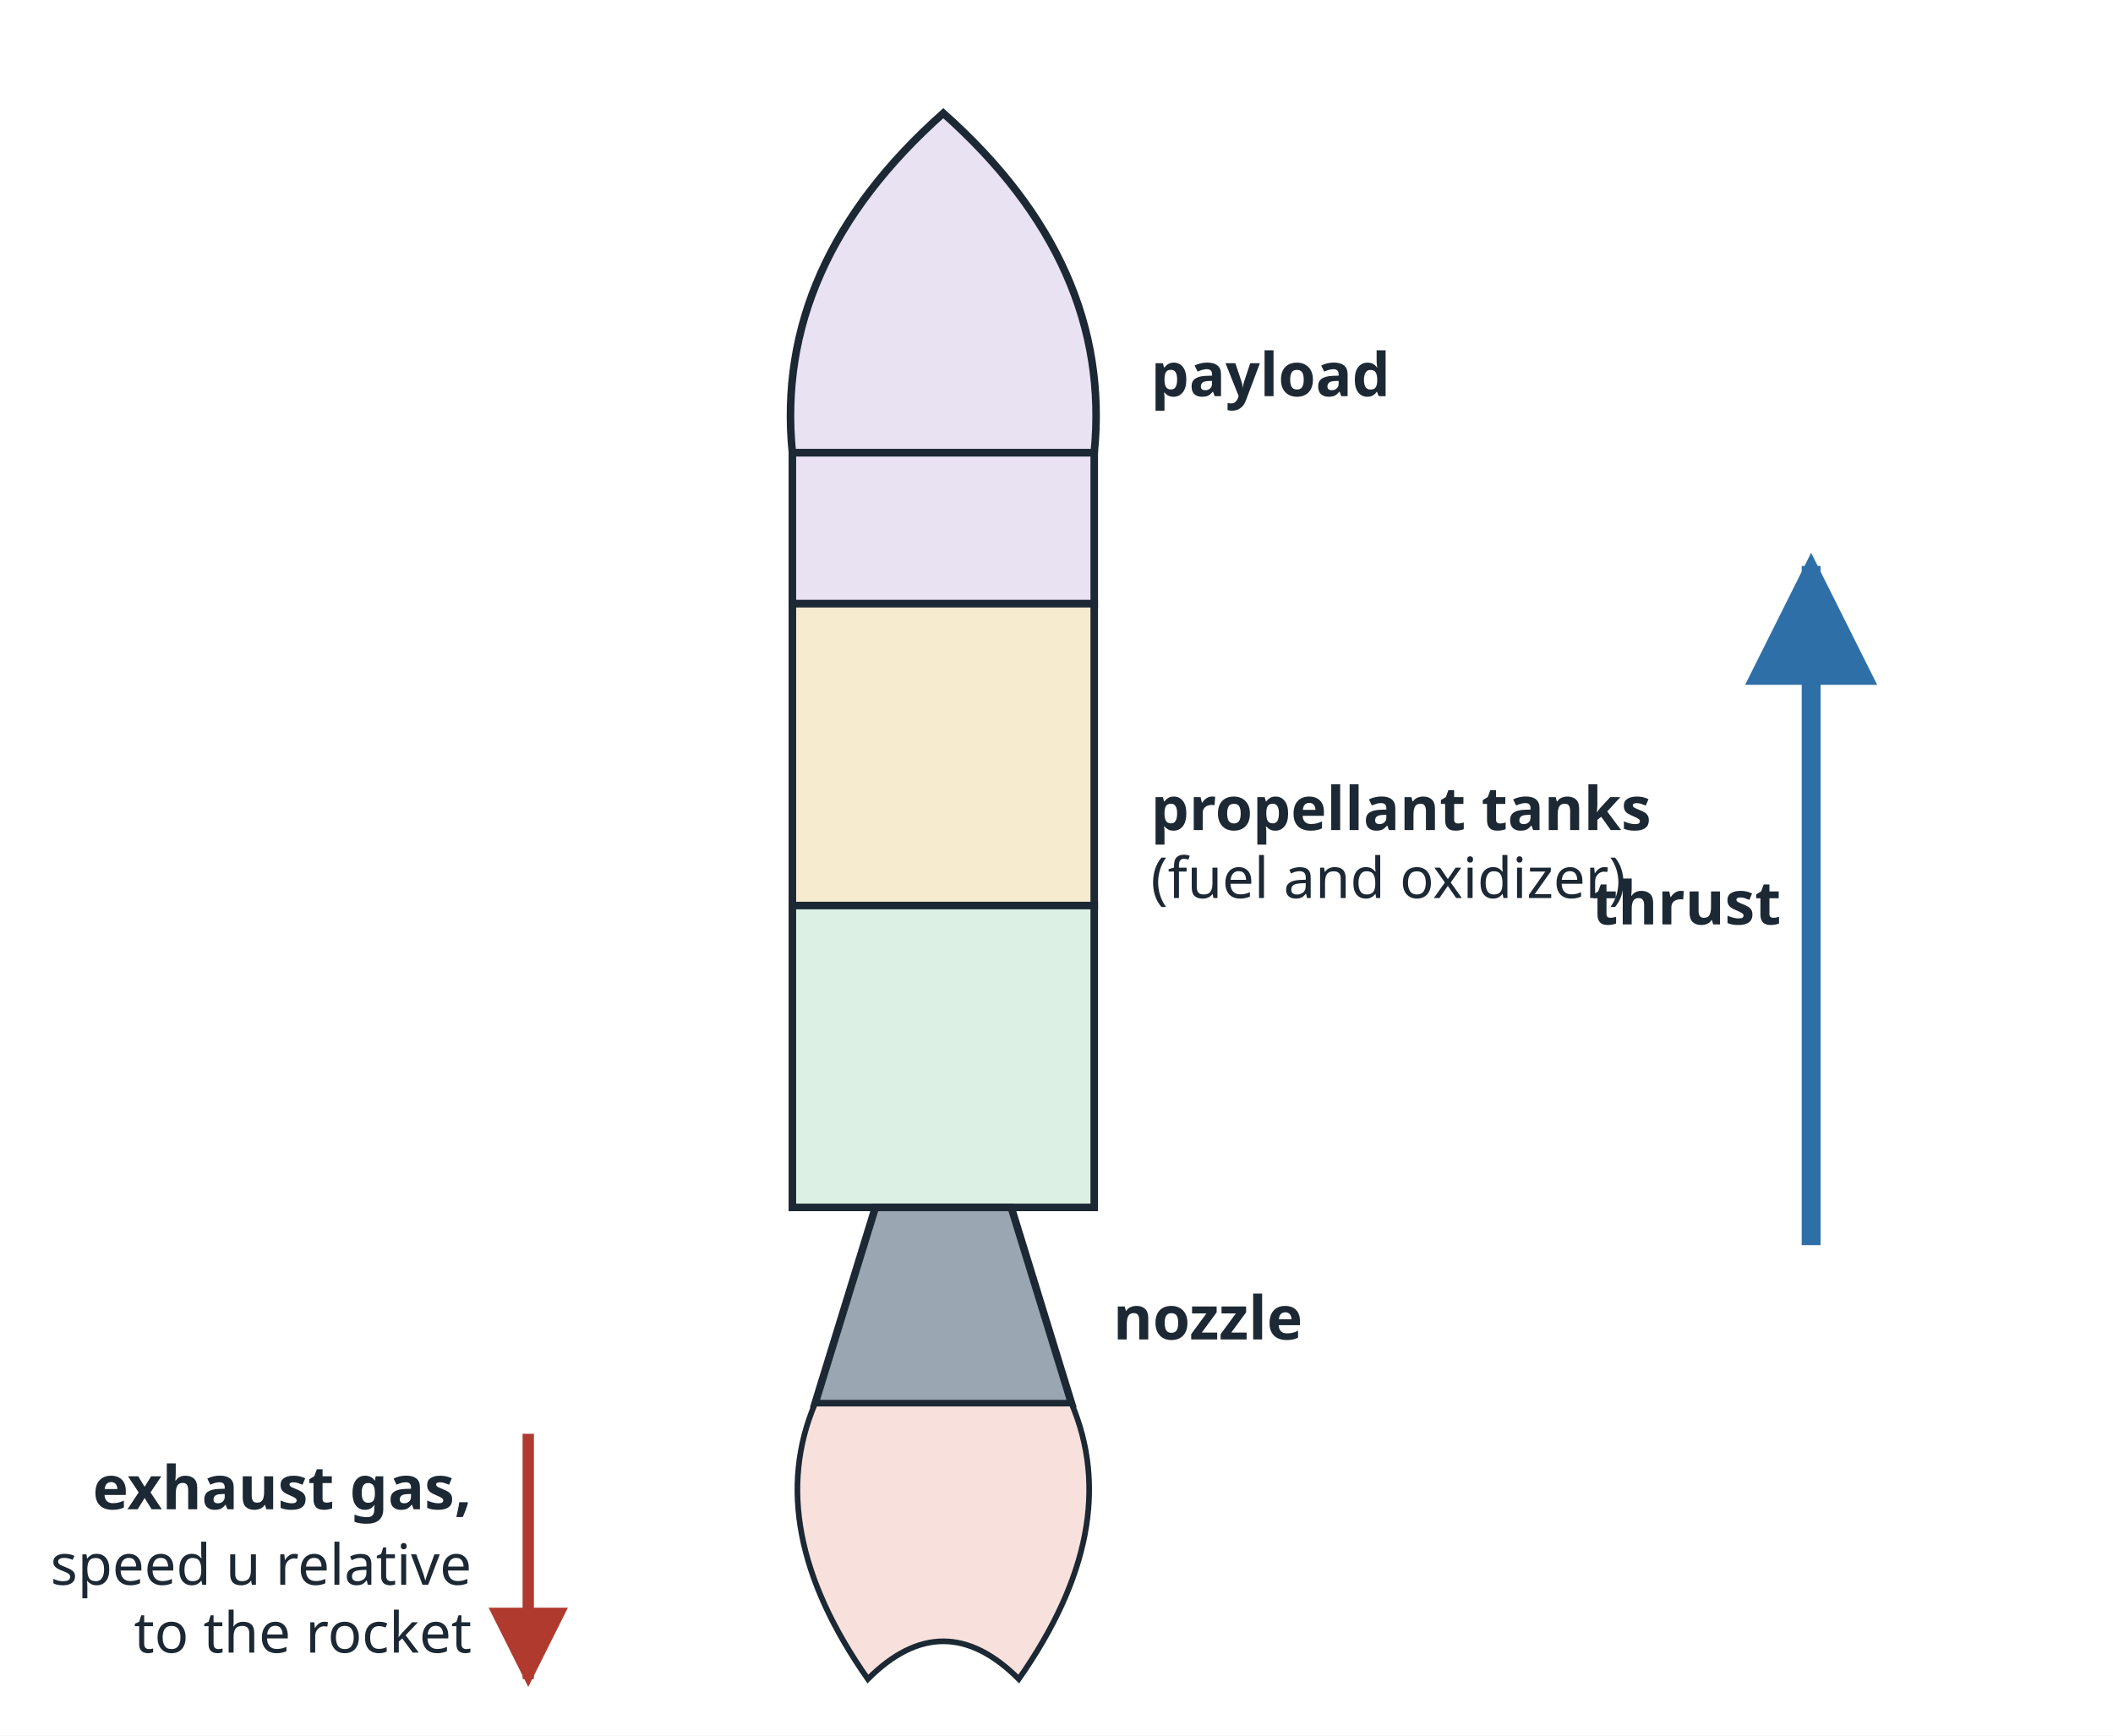
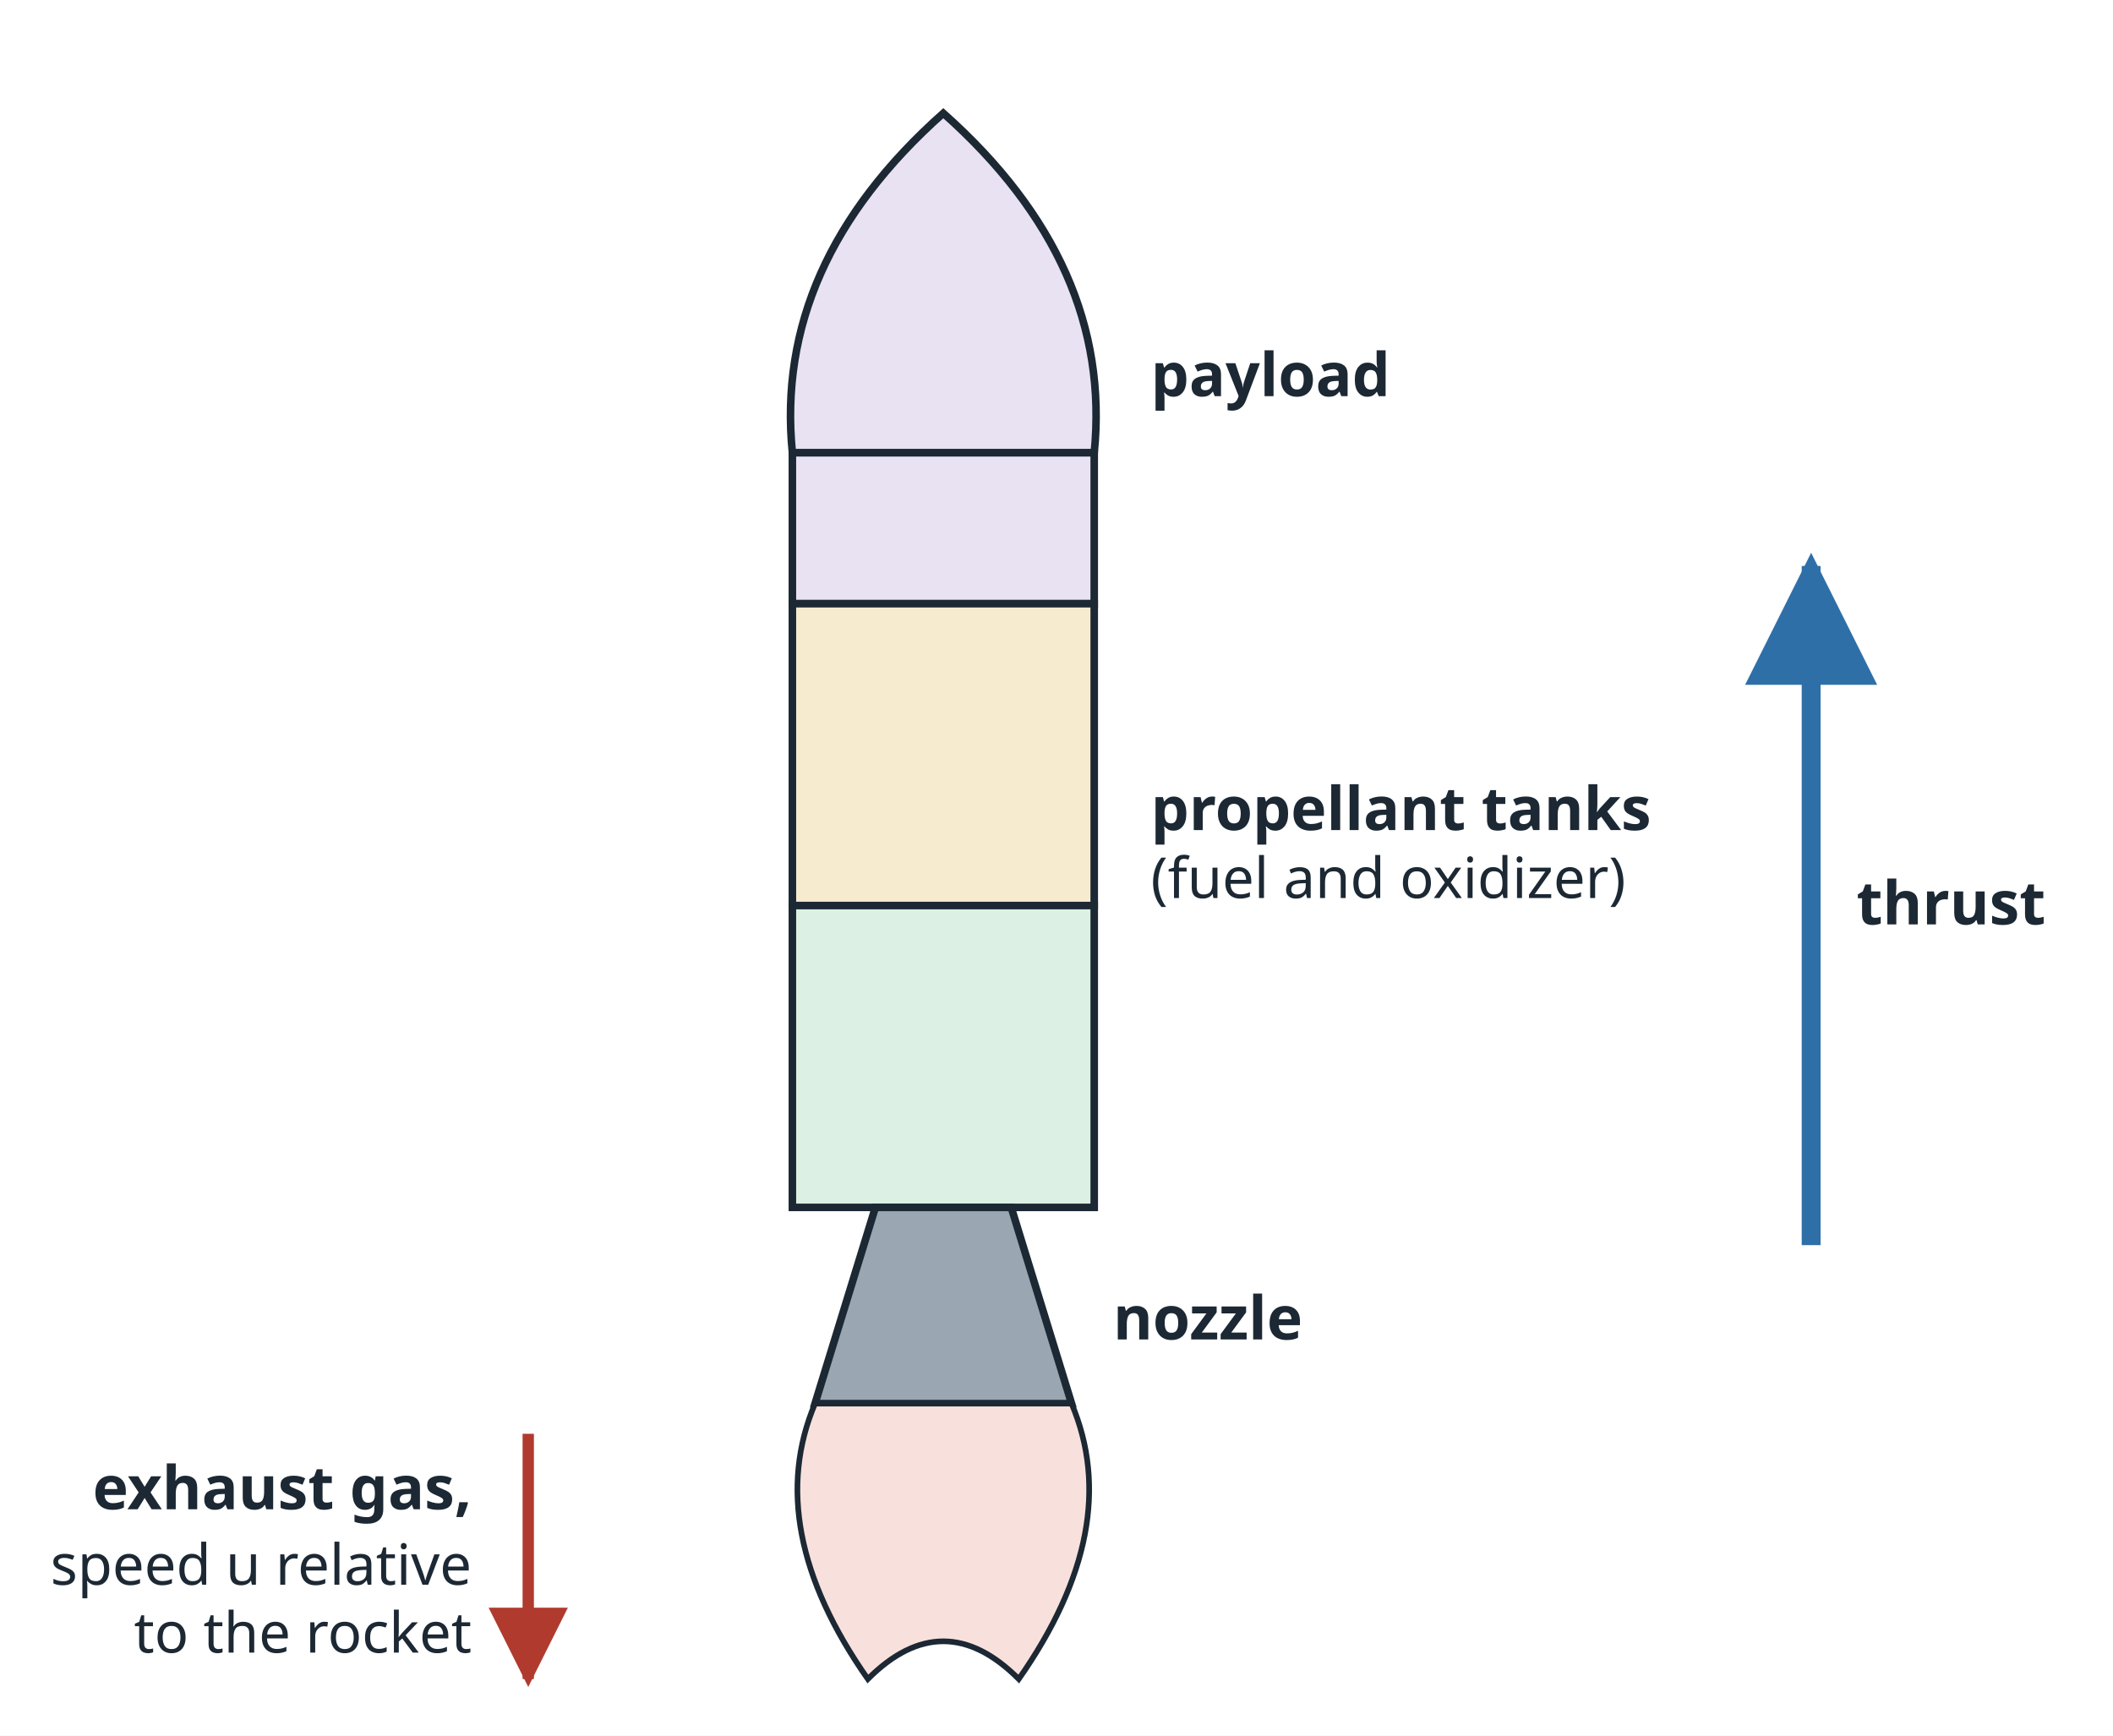
<svg xmlns="http://www.w3.org/2000/svg" viewBox="0 0 560 460" width="560" height="460" role="img">
  <defs>
    <marker id="ah" viewBox="0 0 10 10" refX="9" refY="5" markerWidth="7" markerHeight="7" orient="auto-start-reverse">
      <path d="M0 0 L10 5 L0 10 z" fill="#1c2833" />
    </marker>
    <marker id="ahb" viewBox="0 0 10 10" refX="9" refY="5" markerWidth="7" markerHeight="7" orient="auto-start-reverse">
      <path d="M0 0 L10 5 L0 10 z" fill="#2f6fa8" />
    </marker>
    <marker id="ahr" viewBox="0 0 10 10" refX="9" refY="5" markerWidth="7" markerHeight="7" orient="auto-start-reverse">
      <path d="M0 0 L10 5 L0 10 z" fill="#b03a2e" />
    </marker>
  </defs>
  <rect x="0" y="0" width="560" height="460" fill="#ffffff" />
  <path d="M250 30 Q295 70 290 120 L210 120 Q205 70 250 30 Z" fill="#e8e2f3" stroke="#1c2833" stroke-width="2" />
  <rect x="210" y="120" width="80" height="40" fill="#e8e2f3" stroke="#1c2833" stroke-width="2" />
  <rect x="210" y="160" width="80" height="80" fill="#f7ebcf" stroke="#1c2833" stroke-width="2" />
  <rect x="210" y="240" width="80" height="80" fill="#dcf0e3" stroke="#1c2833" stroke-width="2" />
  <path d="M232 320 L268 320 L284 372 L216 372 Z" fill="#9aa6b2" stroke="#1c2833" stroke-width="2" />
  <path d="M216 372 Q202 405 230 445 Q250 425 270 445 Q298 405 284 372 Z" fill="#f8e1dc" stroke="#1c2833" stroke-width="1.5" />
  <line x1="480.0" y1="330.0" x2="480.0" y2="150.0" stroke="#2f6fa8" stroke-width="5" marker-end="url(#ahb)" />
  <line x1="140.0" y1="380.0" x2="140.0" y2="445.0" stroke="#b03a2e" stroke-width="3" marker-end="url(#ahr)" />
  <text x="305.0" y="105.0" font-family="sans-serif" font-size="16" fill="#1c2833" text-anchor="start" font-weight="bold">payload</text>
  <text x="305.0" y="220.0" font-family="sans-serif" font-size="16" fill="#1c2833" text-anchor="start" font-weight="bold">propellant tanks</text>
  <text x="305.0" y="238.0" font-family="sans-serif" font-size="15" fill="#1c2833" text-anchor="start" font-weight="normal">(fuel and oxidizer)</text>
  <text x="295.0" y="355.0" font-family="sans-serif" font-size="16" fill="#1c2833" text-anchor="start" font-weight="bold">nozzle</text>
-   <text x="472.0" y="245.0" font-family="sans-serif" font-size="16" fill="#1c2833" text-anchor="end" font-weight="bold">thrust</text>
+   <text x="492.0" y="245.0" font-family="sans-serif" font-size="16" fill="#1c2833" text-anchor="start" font-weight="bold">thrust</text>
  <text x="125.0" y="400.0" font-family="sans-serif" font-size="16" fill="#1c2833" text-anchor="end" font-weight="bold">exhaust gas,</text>
  <text x="125.0" y="420.0" font-family="sans-serif" font-size="15" fill="#1c2833" text-anchor="end" font-weight="normal">speed u relative</text>
  <text x="125.0" y="438.0" font-family="sans-serif" font-size="15" fill="#1c2833" text-anchor="end" font-weight="normal">to the rocket</text>
</svg>
